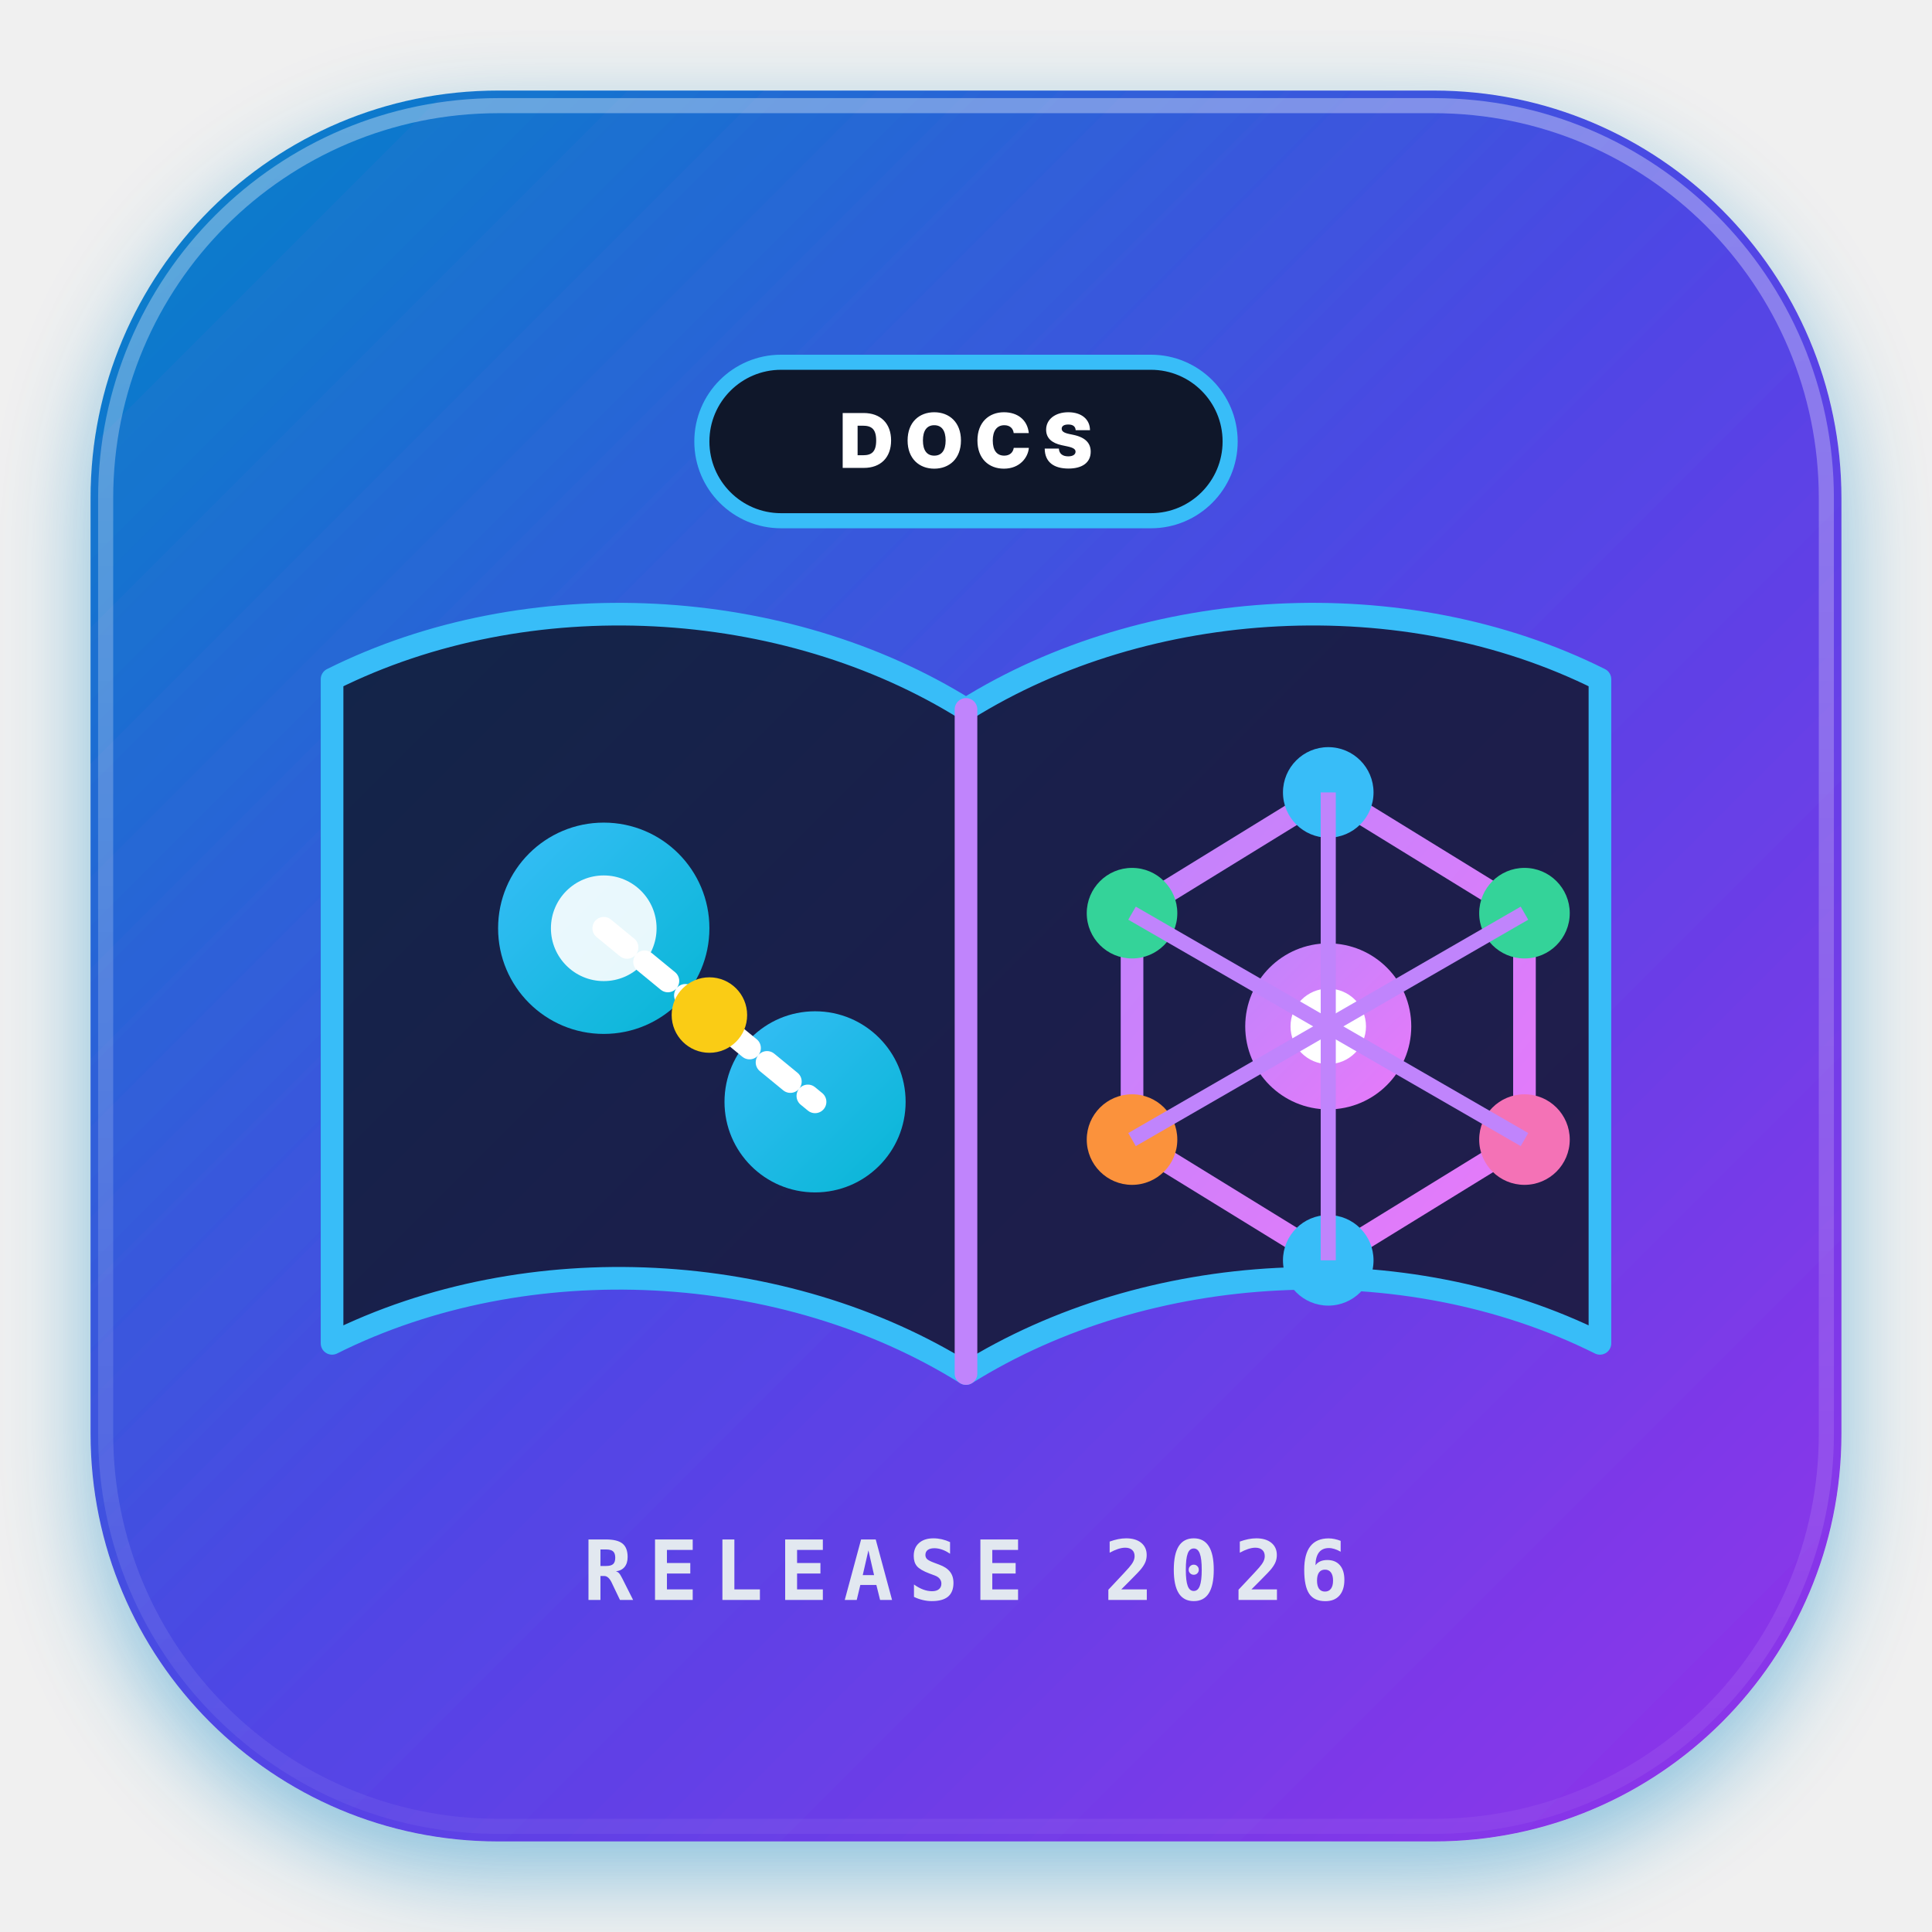
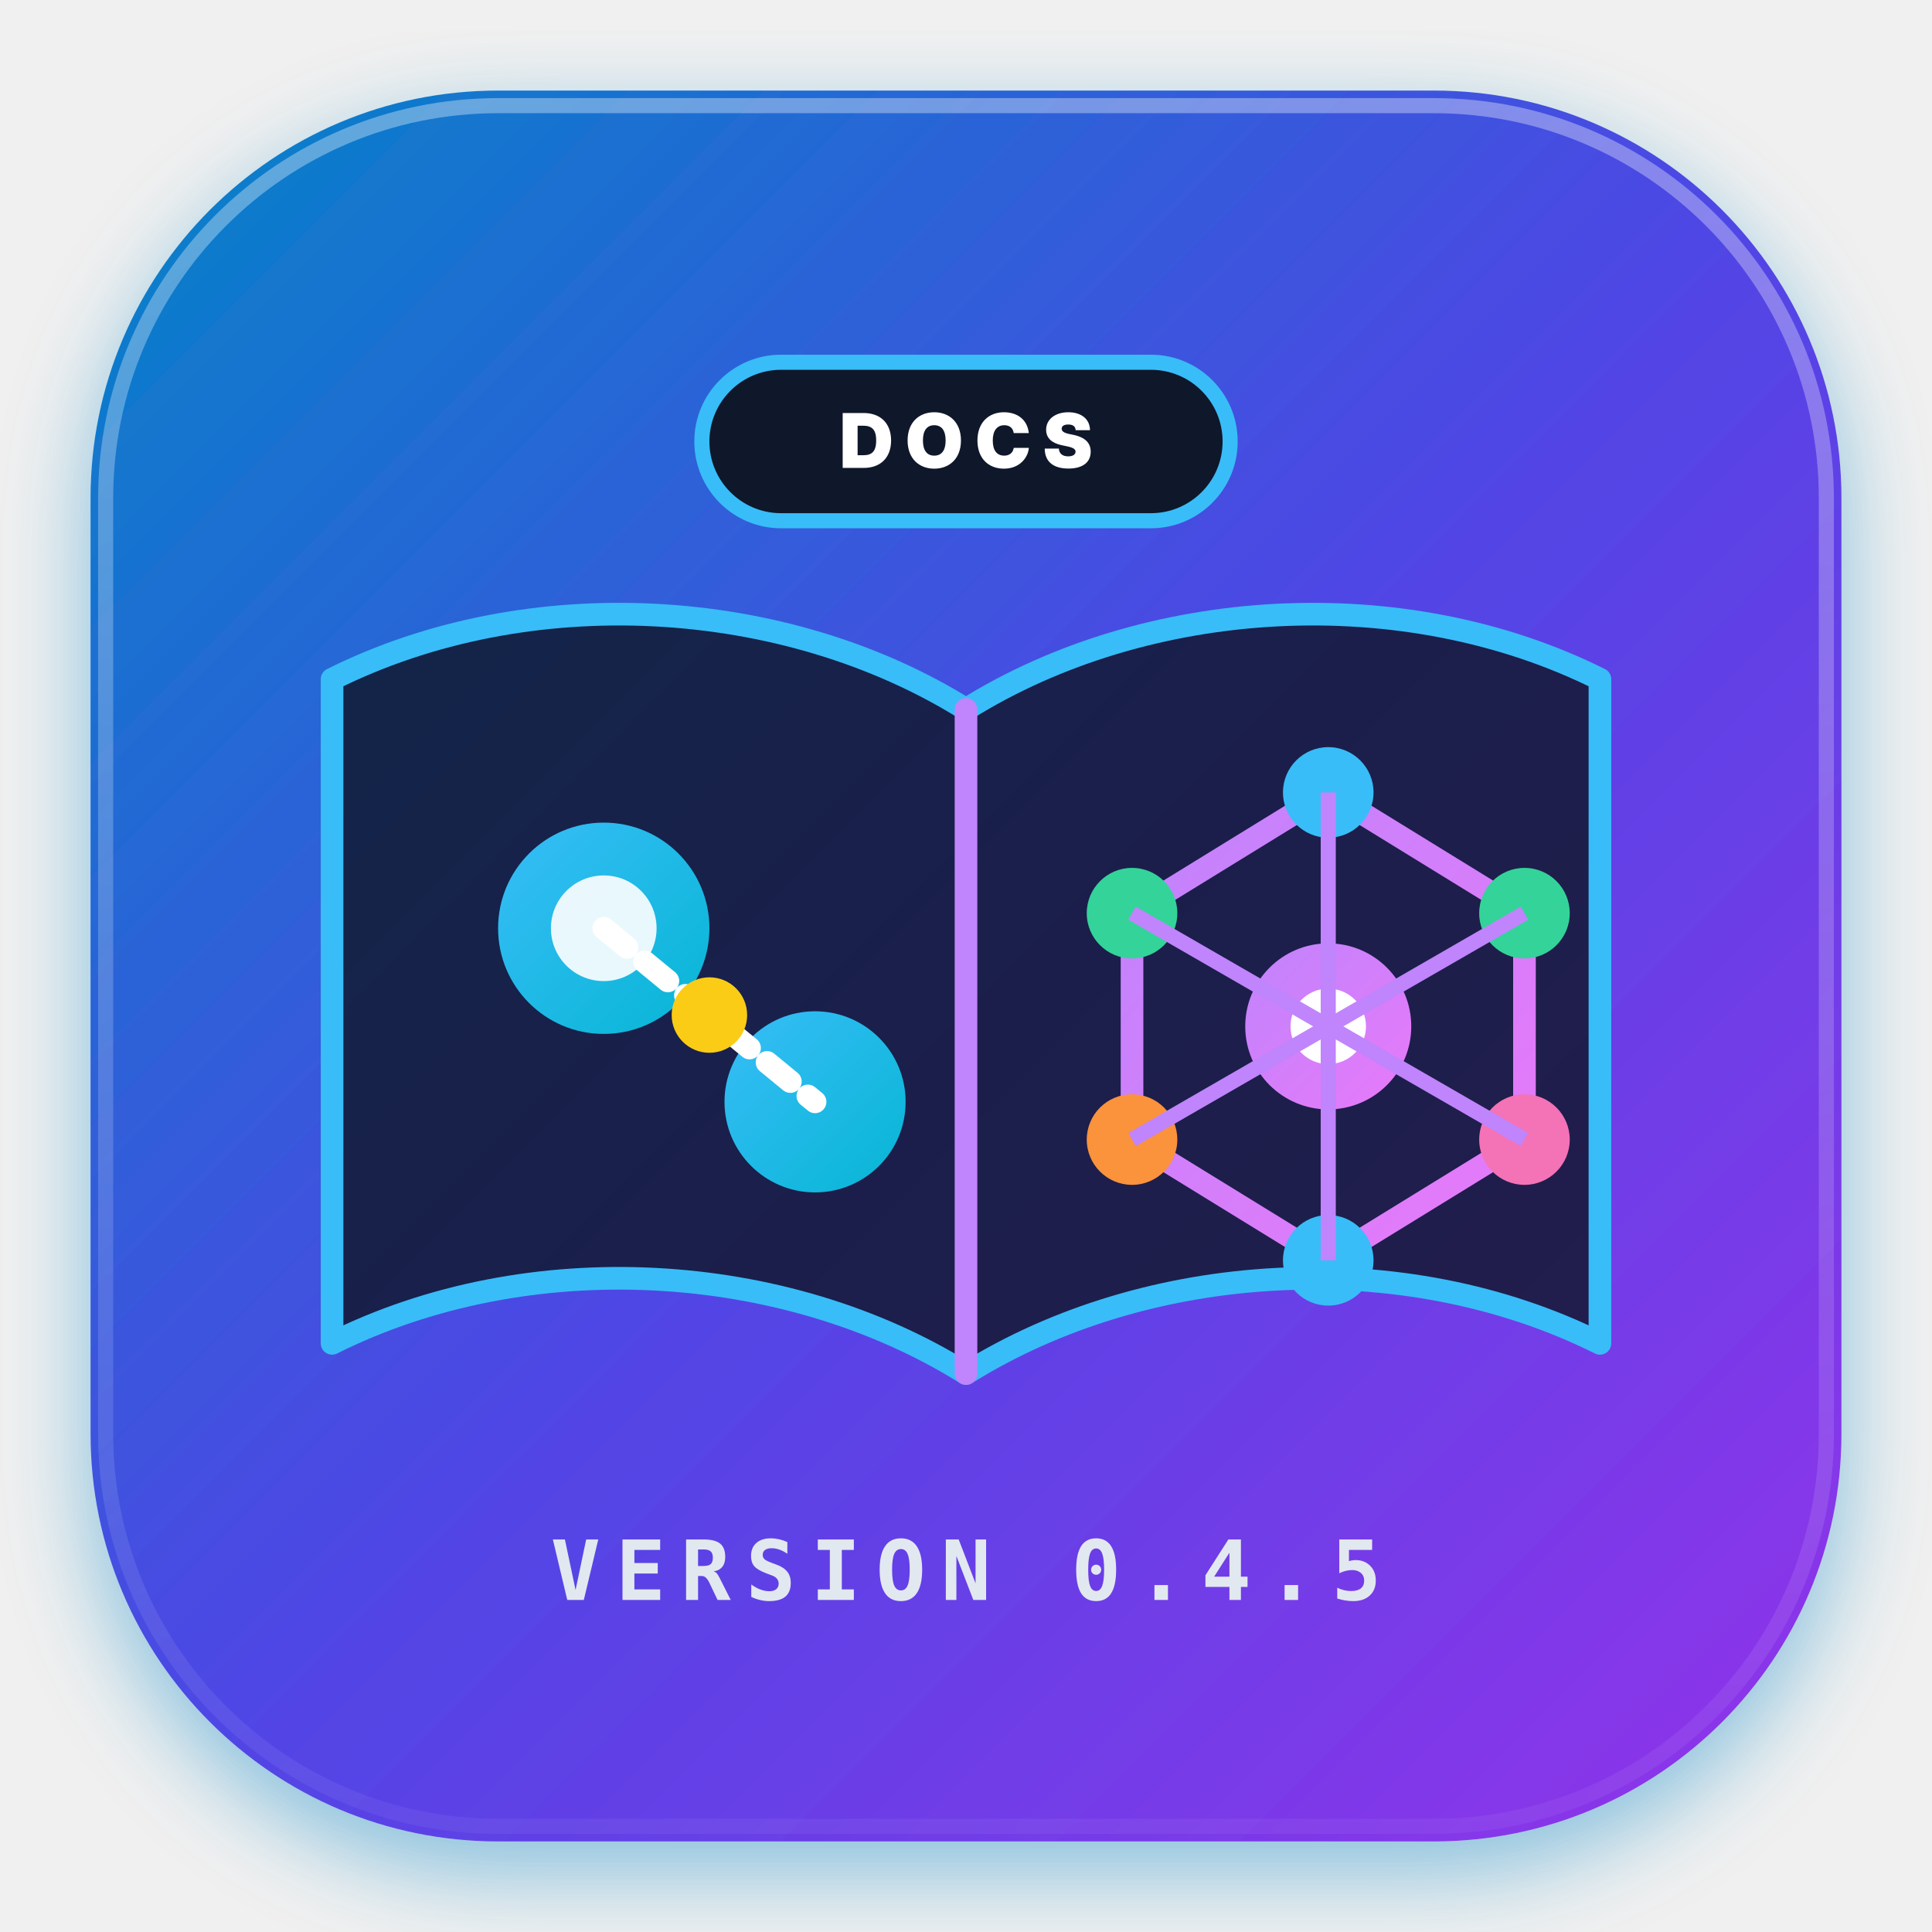
<svg xmlns="http://www.w3.org/2000/svg" viewBox="0 0 512 512" width="100%" height="100%">
  <defs>
    <linearGradient id="bgGrad" x1="0%" y1="0%" x2="100%" y2="100%">
      <stop offset="0%" stop-color="#0284c7" />
      <stop offset="50%" stop-color="#4f46e5" />
      <stop offset="100%" stop-color="#9333ea" />
    </linearGradient>
    <linearGradient id="glassGlow" x1="0%" y1="0%" x2="0%" y2="100%">
      <stop offset="0%" stop-color="#ffffff" stop-opacity="0.35" />
      <stop offset="100%" stop-color="#ffffff" stop-opacity="0.05" />
    </linearGradient>
    <linearGradient id="cyanGrad" x1="0%" y1="0%" x2="100%" y2="100%">
      <stop offset="0%" stop-color="#38bdf8" />
      <stop offset="100%" stop-color="#06b6d4" />
    </linearGradient>
    <linearGradient id="purpleGrad" x1="0%" y1="0%" x2="100%" y2="100%">
      <stop offset="0%" stop-color="#c084fc" />
      <stop offset="100%" stop-color="#e879f9" />
    </linearGradient>
    <filter id="dropGlow" x="-20%" y="-20%" width="140%" height="140%">
      <feDropShadow dx="0" dy="8" stdDeviation="12" flood-color="#0284c7" flood-opacity="0.45" />
    </filter>
  </defs>
  <rect x="24" y="24" width="464" height="464" rx="108" fill="url(#bgGrad)" filter="url(#dropGlow)" />
  <rect x="28" y="28" width="456" height="456" rx="104" fill="none" stroke="url(#glassGlow)" stroke-width="4" />
  <path d="M 88 356 C 140 330 208 334 256 364 C 304 334 372 330 424 356 L 424 180 C 372 154 304 158 256 188 C 208 158 140 154 88 180 Z" fill="#0f172a" fill-opacity="0.82" stroke="#38bdf8" stroke-width="6" stroke-linejoin="round" />
  <path d="M 256 188 L 256 364" stroke="#c084fc" stroke-width="6" stroke-linecap="round" />
  <circle cx="160" cy="246" r="28" fill="url(#cyanGrad)" />
  <circle cx="160" cy="246" r="14" fill="#ffffff" fill-opacity="0.9" />
  <circle cx="216" cy="292" r="24" fill="url(#cyanGrad)" />
  <line x1="160" y1="246" x2="216" y2="292" stroke="#ffffff" stroke-width="6" stroke-dasharray="8 6" stroke-linecap="round" />
  <circle cx="188" cy="269" r="10" fill="#facc15" />
  <polygon points="352,210 404,242 404,302 352,334 300,302 300,242" fill="none" stroke="url(#purpleGrad)" stroke-width="6" stroke-linejoin="round" />
  <circle cx="352" cy="272" r="22" fill="url(#purpleGrad)" />
  <circle cx="352" cy="272" r="10" fill="#ffffff" />
  <circle cx="352" cy="210" r="12" fill="#38bdf8" />
  <circle cx="404" cy="242" r="12" fill="#34d399" />
  <circle cx="404" cy="302" r="12" fill="#f472b6" />
  <circle cx="352" cy="334" r="12" fill="#38bdf8" />
  <circle cx="300" cy="302" r="12" fill="#fb923c" />
  <circle cx="300" cy="242" r="12" fill="#34d399" />
  <line x1="352" y1="272" x2="352" y2="210" stroke="#c084fc" stroke-width="4" />
  <line x1="352" y1="272" x2="404" y2="242" stroke="#c084fc" stroke-width="4" />
  <line x1="352" y1="272" x2="404" y2="302" stroke="#c084fc" stroke-width="4" />
  <line x1="352" y1="272" x2="352" y2="334" stroke="#c084fc" stroke-width="4" />
  <line x1="352" y1="272" x2="300" y2="302" stroke="#c084fc" stroke-width="4" />
  <line x1="352" y1="272" x2="300" y2="242" stroke="#c084fc" stroke-width="4" />
  <rect x="186" y="96" width="140" height="42" rx="21" fill="#0f172a" stroke="#38bdf8" stroke-width="4" />
  <text x="256" y="124" font-family="'Inter', -apple-system, sans-serif" font-weight="900" font-size="20" fill="#ffffff" text-anchor="middle" letter-spacing="3">DOCS</text>
-   <text x="256" y="424" font-family="'JetBrains Mono', monospace" font-weight="700" font-size="22" fill="#e2e8f0" text-anchor="middle" letter-spacing="4">RELEASE 2026</text>
+   <text x="256" y="424" font-family="'JetBrains Mono', monospace" font-weight="700" font-size="22" fill="#e2e8f0" text-anchor="middle" letter-spacing="4">VERSION 0.4.5</text>
</svg>
